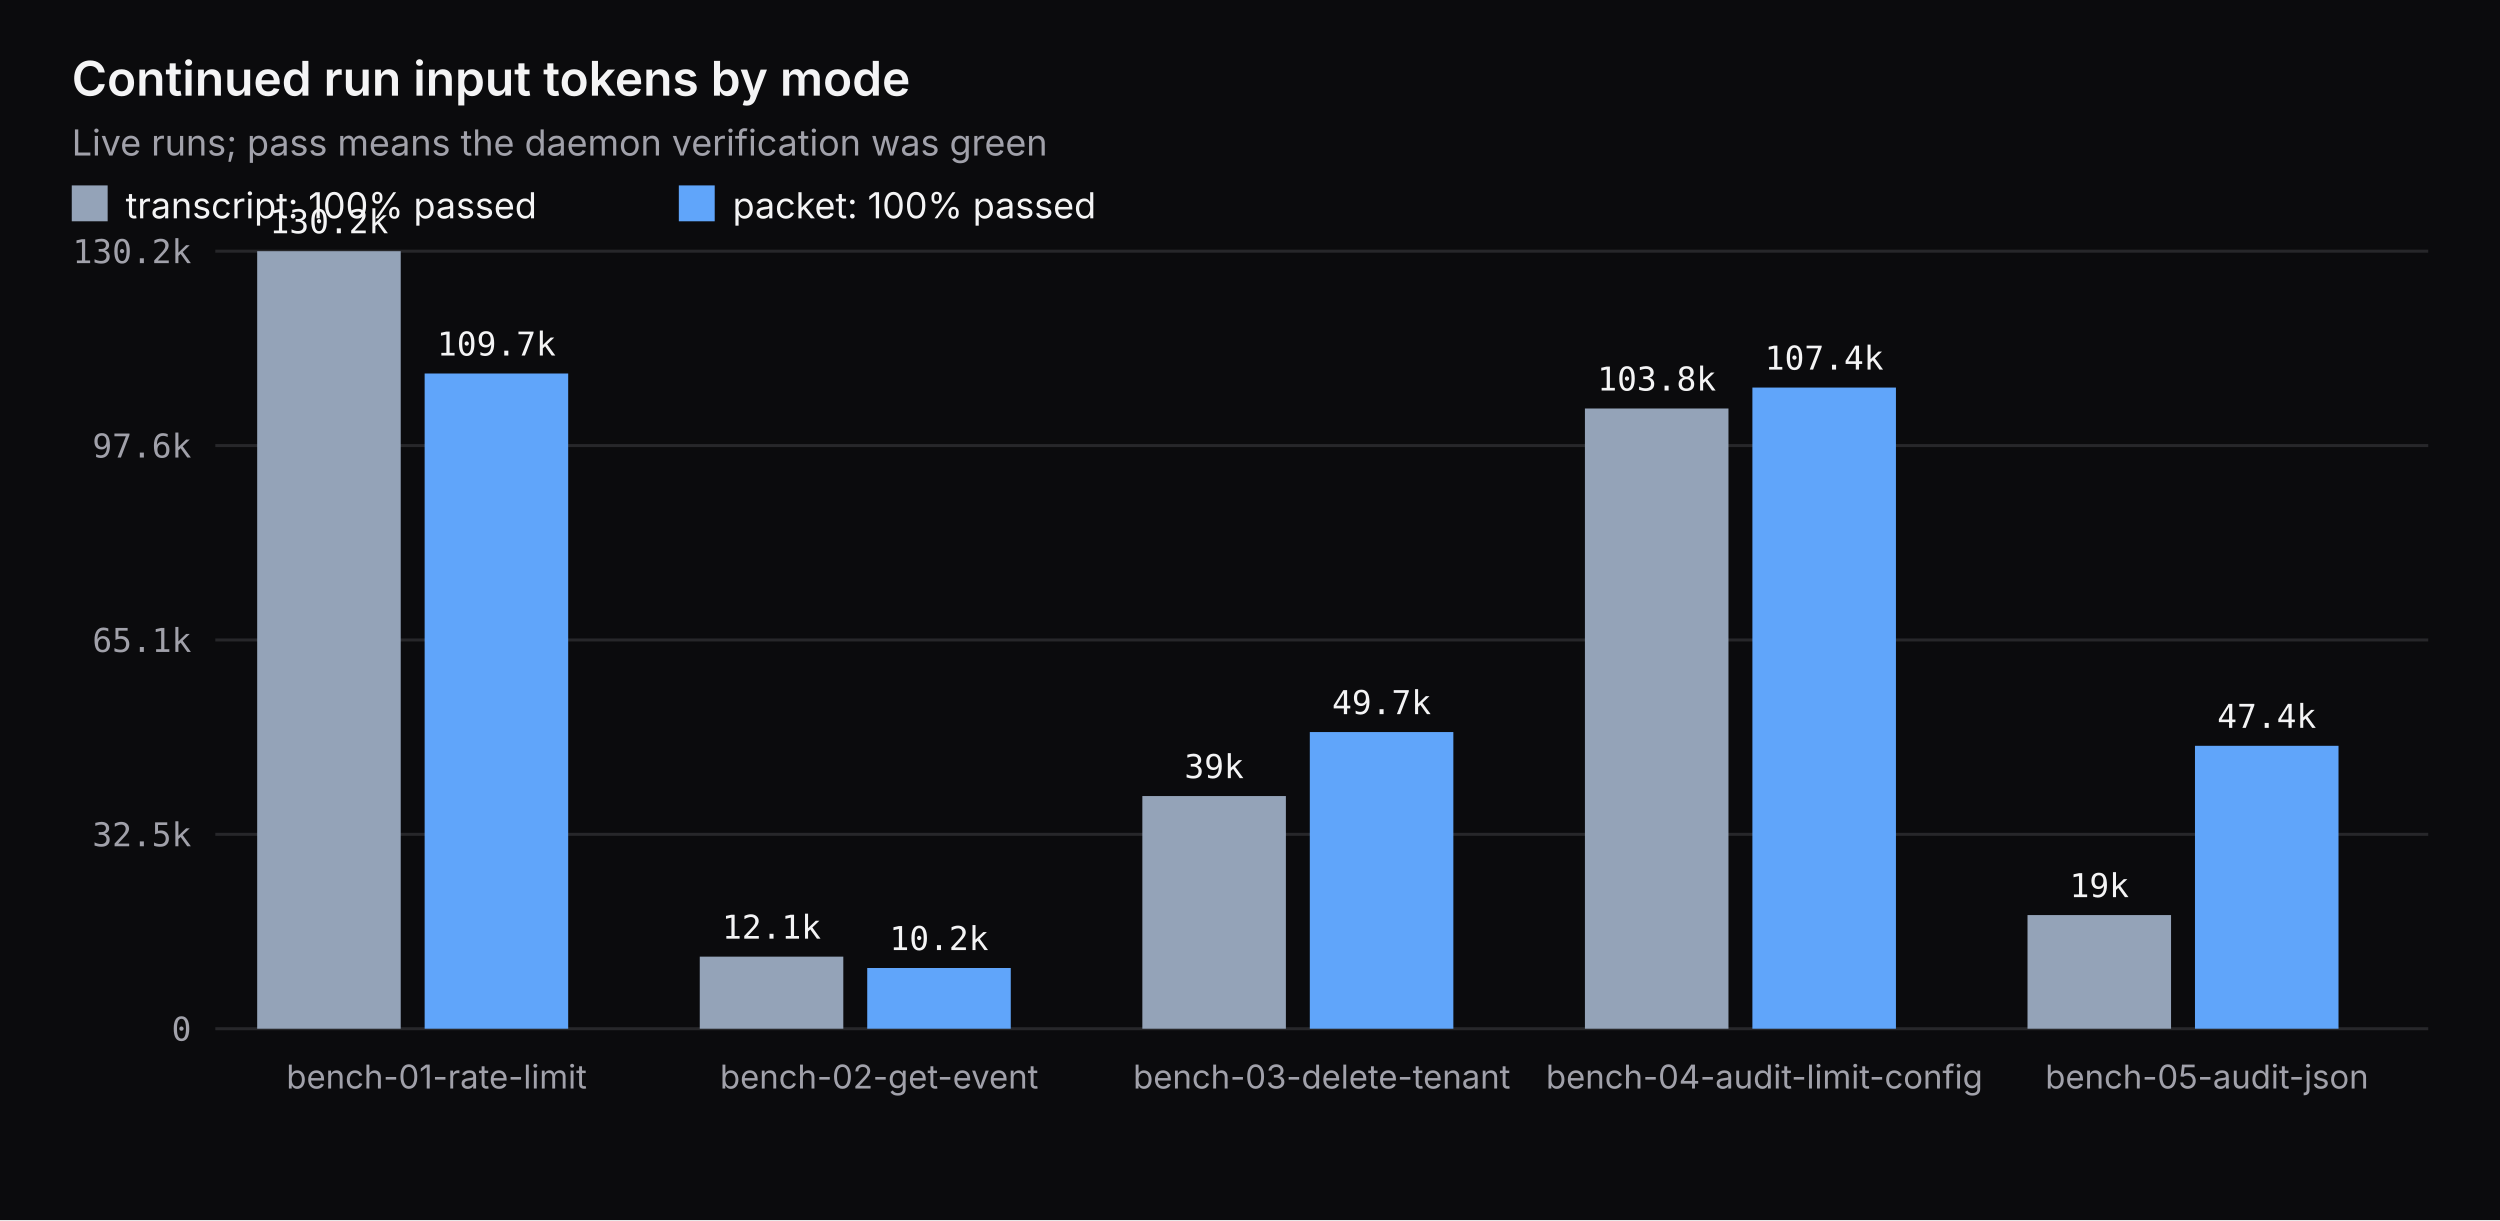
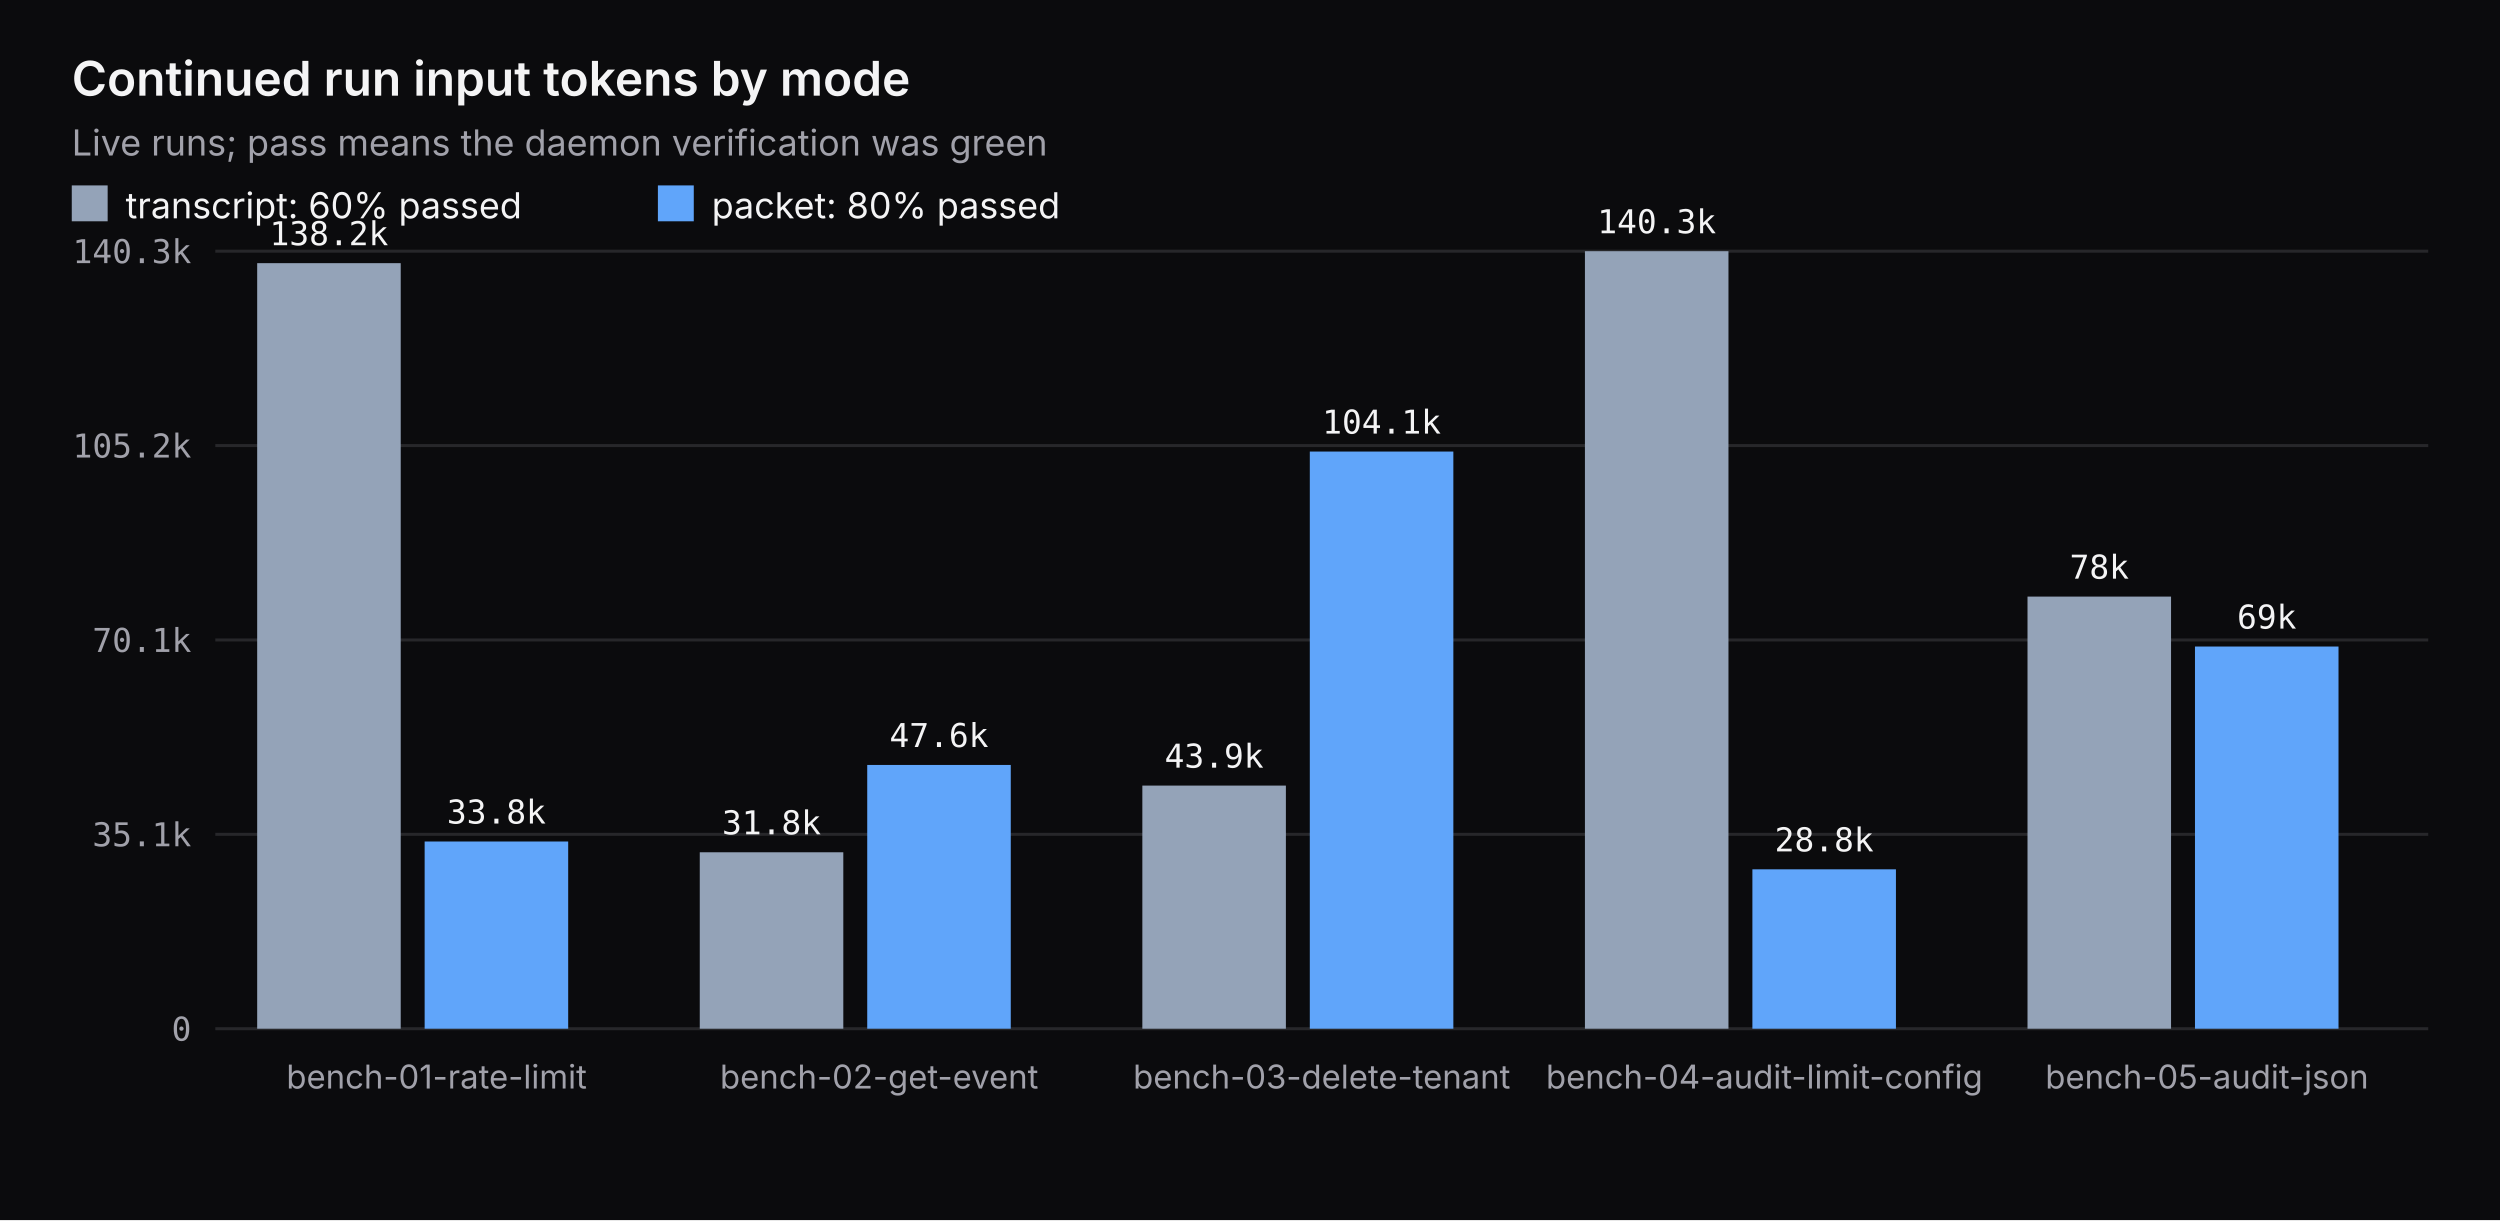
<svg xmlns="http://www.w3.org/2000/svg" width="836" height="408" viewBox="0 0 836 408" role="img" aria-label="Continued run input tokens by task and mode">
  <rect width="836" height="408" fill="#0b0b0d" />
  <text x="24" y="32" font-family="Geist, Inter, system-ui, sans-serif" font-size="16" font-weight="600" fill="#f4f4f5">Continued run input tokens by mode</text>
  <text x="24" y="52" font-family="Geist, Inter, system-ui, sans-serif" font-size="12" fill="#a1a1aa">Live runs; pass means the daemon verification was green</text>
  <rect x="24" y="62" width="12" height="12" fill="#94a3b8" />
-   <text x="42" y="73" font-family="Geist, Inter, system-ui, sans-serif" font-size="12" fill="#f4f4f5">transcript: 100% passed</text>
-   <rect x="227" y="62" width="12" height="12" fill="#60a5fa" />
-   <text x="245" y="73" font-family="Geist, Inter, system-ui, sans-serif" font-size="12" fill="#f4f4f5">packet: 100% passed</text>
+   <text x="42" y="73" font-family="Geist, Inter, system-ui, sans-serif" font-size="12" fill="#f4f4f5">transcript: 60% passed</text>
+   <rect x="220" y="62" width="12" height="12" fill="#60a5fa" />
+   <text x="238" y="73" font-family="Geist, Inter, system-ui, sans-serif" font-size="12" fill="#f4f4f5">packet: 80% passed</text>
  <line x1="72" y1="344" x2="812" y2="344" stroke="#27272a" stroke-width="1" />
  <text x="64" y="348" text-anchor="end" font-family="Geist Mono, ui-monospace, Menlo, monospace" font-size="11" fill="#a1a1aa">0</text>
  <line x1="72" y1="279" x2="812" y2="279" stroke="#27272a" stroke-width="1" />
-   <text x="64" y="283" text-anchor="end" font-family="Geist Mono, ui-monospace, Menlo, monospace" font-size="11" fill="#a1a1aa">32.5k</text>
+   <text x="64" y="283" text-anchor="end" font-family="Geist Mono, ui-monospace, Menlo, monospace" font-size="11" fill="#a1a1aa">35.1k</text>
  <line x1="72" y1="214" x2="812" y2="214" stroke="#27272a" stroke-width="1" />
-   <text x="64" y="218" text-anchor="end" font-family="Geist Mono, ui-monospace, Menlo, monospace" font-size="11" fill="#a1a1aa">65.1k</text>
+   <text x="64" y="218" text-anchor="end" font-family="Geist Mono, ui-monospace, Menlo, monospace" font-size="11" fill="#a1a1aa">70.1k</text>
  <line x1="72" y1="149" x2="812" y2="149" stroke="#27272a" stroke-width="1" />
-   <text x="64" y="153" text-anchor="end" font-family="Geist Mono, ui-monospace, Menlo, monospace" font-size="11" fill="#a1a1aa">97.6k</text>
+   <text x="64" y="153" text-anchor="end" font-family="Geist Mono, ui-monospace, Menlo, monospace" font-size="11" fill="#a1a1aa">105.2k</text>
  <line x1="72" y1="84" x2="812" y2="84" stroke="#27272a" stroke-width="1" />
-   <text x="64" y="88" text-anchor="end" font-family="Geist Mono, ui-monospace, Menlo, monospace" font-size="11" fill="#a1a1aa">130.2k</text>
+   <text x="64" y="88" text-anchor="end" font-family="Geist Mono, ui-monospace, Menlo, monospace" font-size="11" fill="#a1a1aa">140.3k</text>
  <g class="group" data-task="bench-01-rate-limit">
-     <rect x="86" y="84" width="48" height="260" fill="#94a3b8" />
-     <text x="110" y="78" text-anchor="middle" font-family="Geist Mono, ui-monospace, Menlo, monospace" font-size="11" fill="#f4f4f5">130.2k</text>
-     <rect x="142" y="124.9" width="48" height="219.1" fill="#60a5fa" />
-     <text x="166" y="118.9" text-anchor="middle" font-family="Geist Mono, ui-monospace, Menlo, monospace" font-size="11" fill="#f4f4f5">109.7k</text>
+     <rect x="86" y="88" width="48" height="256" fill="#94a3b8" />
+     <text x="110" y="82" text-anchor="middle" font-family="Geist Mono, ui-monospace, Menlo, monospace" font-size="11" fill="#f4f4f5">138.2k</text>
+     <rect x="142" y="281.4" width="48" height="62.6" fill="#60a5fa" />
+     <text x="166" y="275.4" text-anchor="middle" font-family="Geist Mono, ui-monospace, Menlo, monospace" font-size="11" fill="#f4f4f5">33.8k</text>
    <text x="146" y="364" text-anchor="middle" font-family="Geist, Inter, system-ui, sans-serif" font-size="11" fill="#a1a1aa">bench-01-rate-limit</text>
  </g>
  <g class="group" data-task="bench-02-get-event">
-     <rect x="234" y="319.9" width="48" height="24.1" fill="#94a3b8" />
-     <text x="258" y="313.9" text-anchor="middle" font-family="Geist Mono, ui-monospace, Menlo, monospace" font-size="11" fill="#f4f4f5">12.1k</text>
-     <rect x="290" y="323.7" width="48" height="20.3" fill="#60a5fa" />
-     <text x="314" y="317.7" text-anchor="middle" font-family="Geist Mono, ui-monospace, Menlo, monospace" font-size="11" fill="#f4f4f5">10.2k</text>
+     <rect x="234" y="285" width="48" height="59" fill="#94a3b8" />
+     <text x="258" y="279" text-anchor="middle" font-family="Geist Mono, ui-monospace, Menlo, monospace" font-size="11" fill="#f4f4f5">31.8k</text>
+     <rect x="290" y="255.8" width="48" height="88.2" fill="#60a5fa" />
+     <text x="314" y="249.8" text-anchor="middle" font-family="Geist Mono, ui-monospace, Menlo, monospace" font-size="11" fill="#f4f4f5">47.6k</text>
    <text x="294" y="364" text-anchor="middle" font-family="Geist, Inter, system-ui, sans-serif" font-size="11" fill="#a1a1aa">bench-02-get-event</text>
  </g>
  <g class="group" data-task="bench-03-delete-tenant">
-     <rect x="382" y="266.2" width="48" height="77.8" fill="#94a3b8" />
-     <text x="406" y="260.2" text-anchor="middle" font-family="Geist Mono, ui-monospace, Menlo, monospace" font-size="11" fill="#f4f4f5">39k</text>
-     <rect x="438" y="244.8" width="48" height="99.2" fill="#60a5fa" />
-     <text x="462" y="238.8" text-anchor="middle" font-family="Geist Mono, ui-monospace, Menlo, monospace" font-size="11" fill="#f4f4f5">49.7k</text>
+     <rect x="382" y="262.7" width="48" height="81.3" fill="#94a3b8" />
+     <text x="406" y="256.7" text-anchor="middle" font-family="Geist Mono, ui-monospace, Menlo, monospace" font-size="11" fill="#f4f4f5">43.9k</text>
+     <rect x="438" y="151" width="48" height="193" fill="#60a5fa" />
+     <text x="462" y="145" text-anchor="middle" font-family="Geist Mono, ui-monospace, Menlo, monospace" font-size="11" fill="#f4f4f5">104.1k</text>
    <text x="442" y="364" text-anchor="middle" font-family="Geist, Inter, system-ui, sans-serif" font-size="11" fill="#a1a1aa">bench-03-delete-tenant</text>
  </g>
  <g class="group" data-task="bench-04-audit-limit-config">
-     <rect x="530" y="136.6" width="48" height="207.4" fill="#94a3b8" />
-     <text x="554" y="130.6" text-anchor="middle" font-family="Geist Mono, ui-monospace, Menlo, monospace" font-size="11" fill="#f4f4f5">103.8k</text>
-     <rect x="586" y="129.6" width="48" height="214.4" fill="#60a5fa" />
-     <text x="610" y="123.6" text-anchor="middle" font-family="Geist Mono, ui-monospace, Menlo, monospace" font-size="11" fill="#f4f4f5">107.4k</text>
+     <rect x="530" y="84" width="48" height="260" fill="#94a3b8" />
+     <text x="554" y="78" text-anchor="middle" font-family="Geist Mono, ui-monospace, Menlo, monospace" font-size="11" fill="#f4f4f5">140.3k</text>
+     <rect x="586" y="290.7" width="48" height="53.3" fill="#60a5fa" />
+     <text x="610" y="284.7" text-anchor="middle" font-family="Geist Mono, ui-monospace, Menlo, monospace" font-size="11" fill="#f4f4f5">28.8k</text>
    <text x="590" y="364" text-anchor="middle" font-family="Geist, Inter, system-ui, sans-serif" font-size="11" fill="#a1a1aa">bench-04-audit-limit-config</text>
  </g>
  <g class="group" data-task="bench-05-audit-json">
-     <rect x="678" y="306" width="48" height="38" fill="#94a3b8" />
-     <text x="702" y="300" text-anchor="middle" font-family="Geist Mono, ui-monospace, Menlo, monospace" font-size="11" fill="#f4f4f5">19k</text>
-     <rect x="734" y="249.4" width="48" height="94.6" fill="#60a5fa" />
-     <text x="758" y="243.4" text-anchor="middle" font-family="Geist Mono, ui-monospace, Menlo, monospace" font-size="11" fill="#f4f4f5">47.4k</text>
+     <rect x="678" y="199.5" width="48" height="144.5" fill="#94a3b8" />
+     <text x="702" y="193.5" text-anchor="middle" font-family="Geist Mono, ui-monospace, Menlo, monospace" font-size="11" fill="#f4f4f5">78k</text>
+     <rect x="734" y="216.2" width="48" height="127.8" fill="#60a5fa" />
+     <text x="758" y="210.2" text-anchor="middle" font-family="Geist Mono, ui-monospace, Menlo, monospace" font-size="11" fill="#f4f4f5">69k</text>
    <text x="738" y="364" text-anchor="middle" font-family="Geist, Inter, system-ui, sans-serif" font-size="11" fill="#a1a1aa">bench-05-audit-json</text>
  </g>
</svg>
